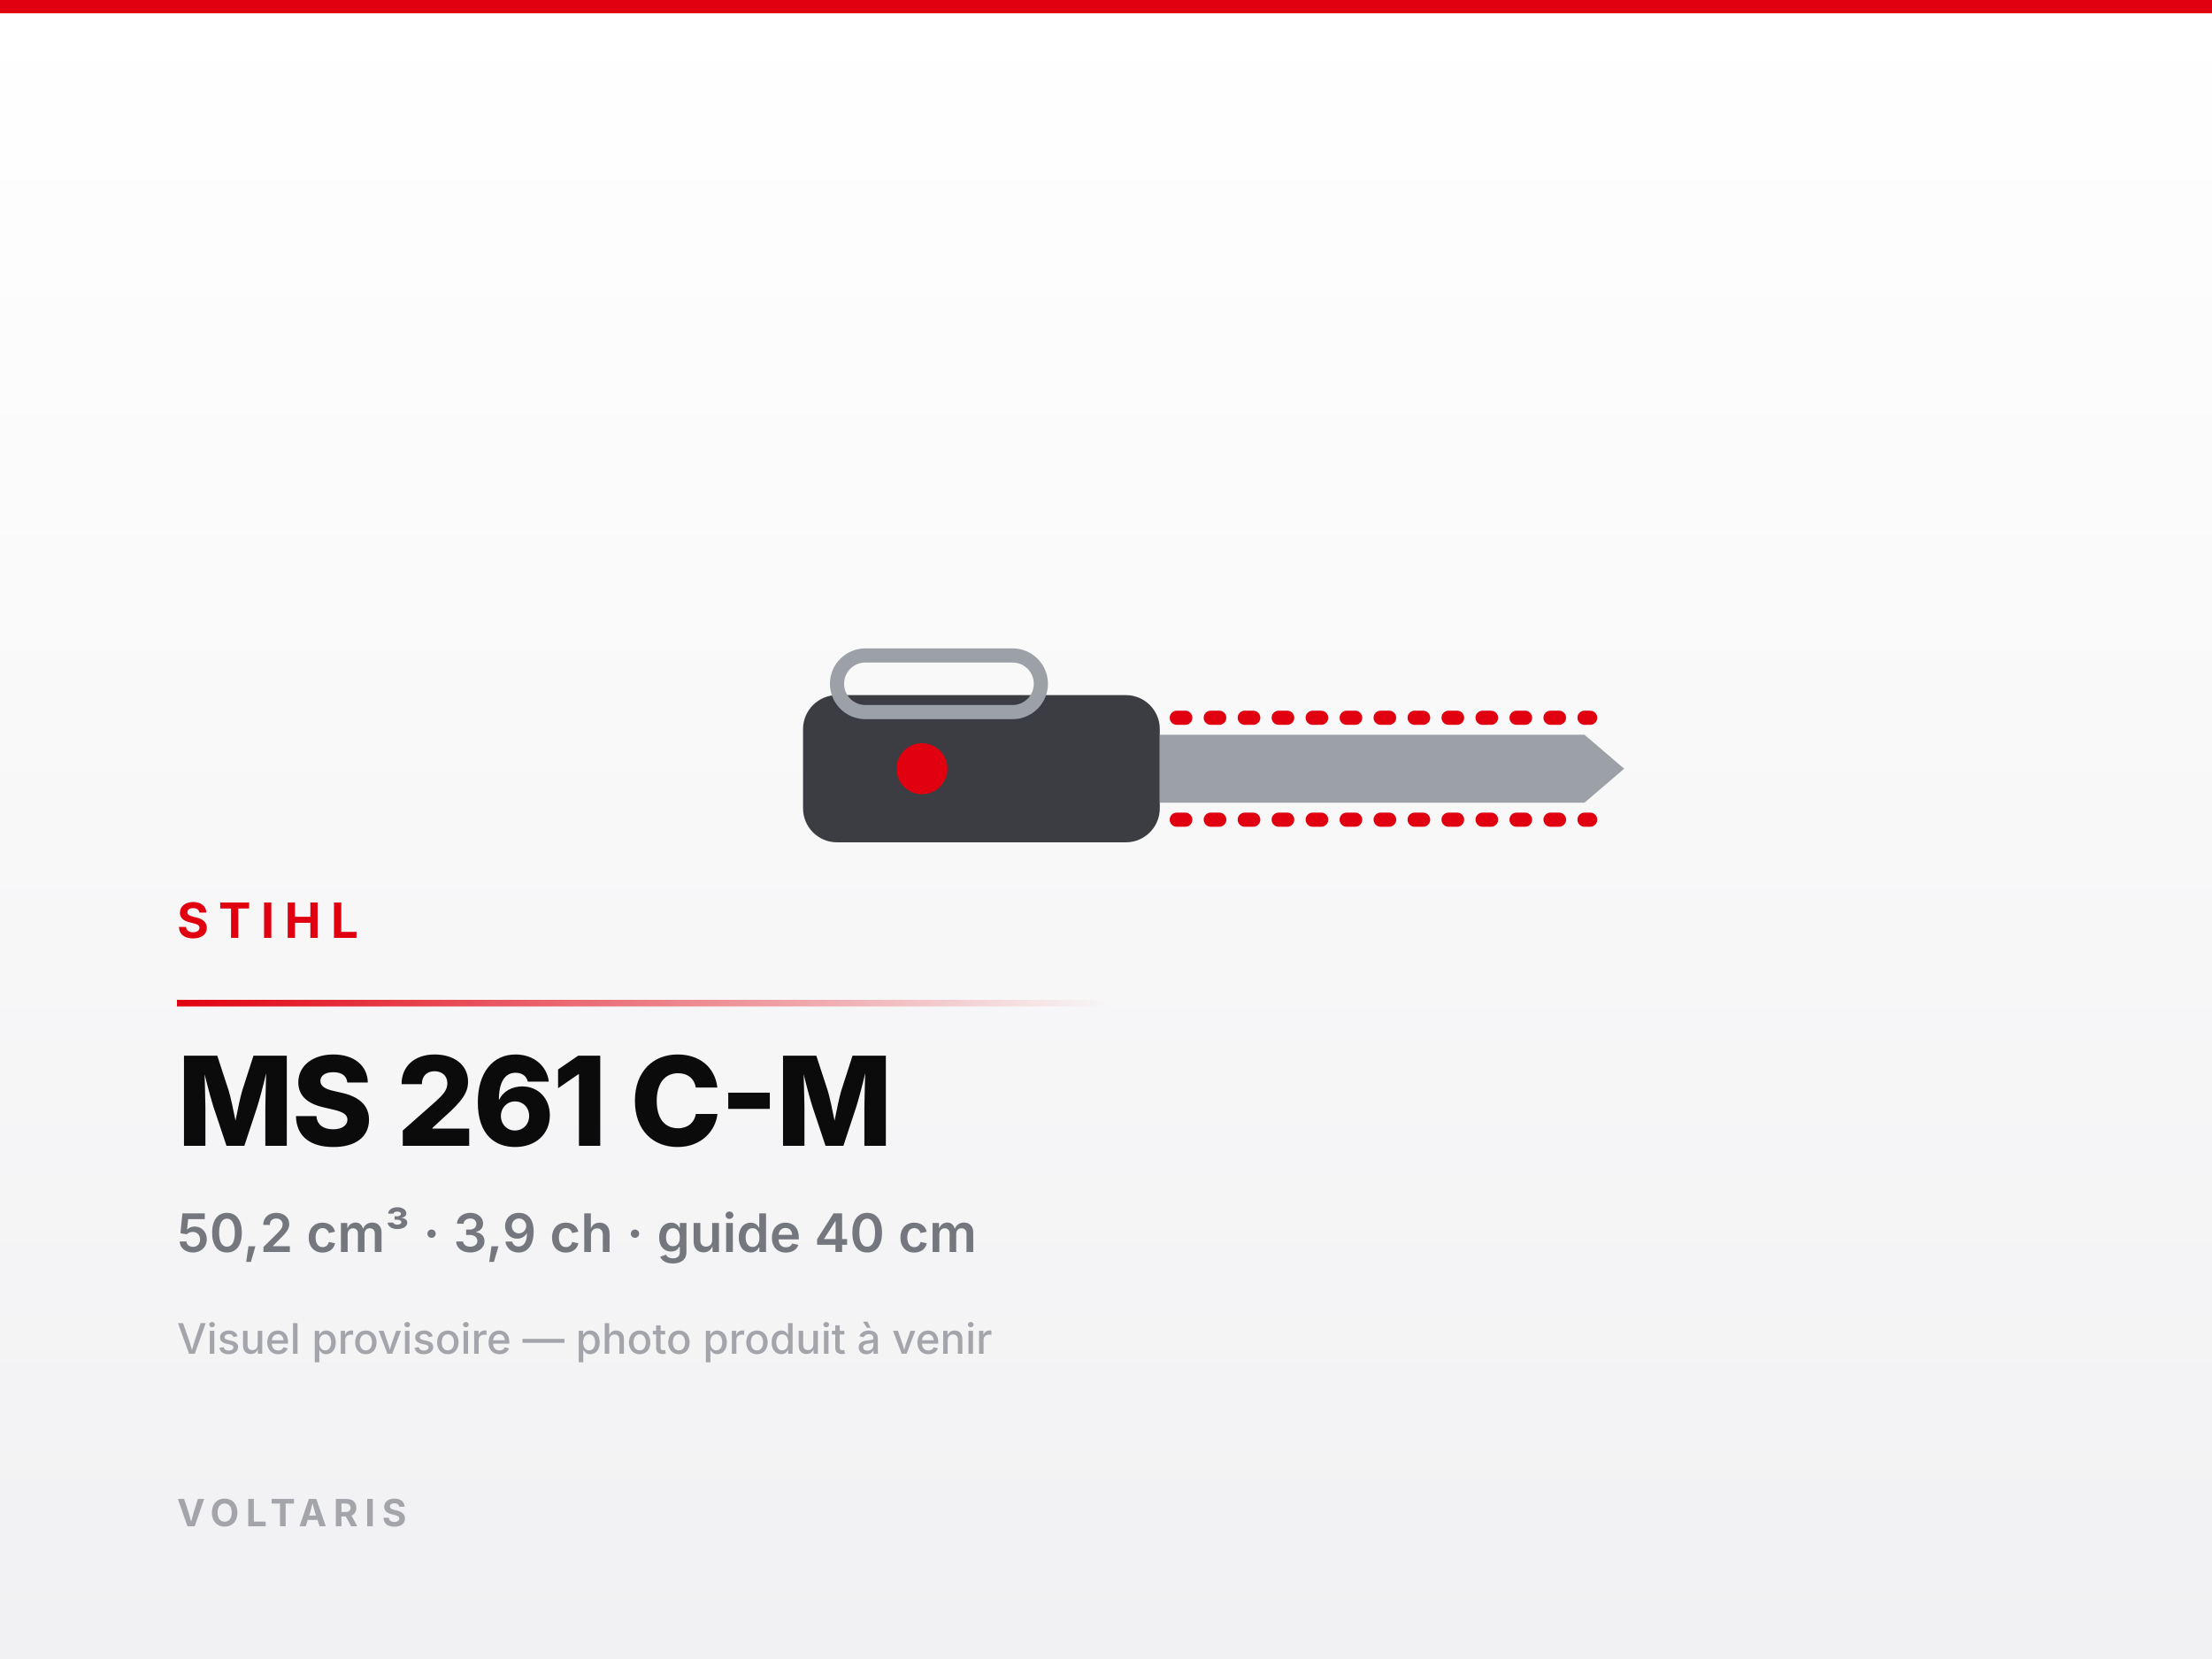
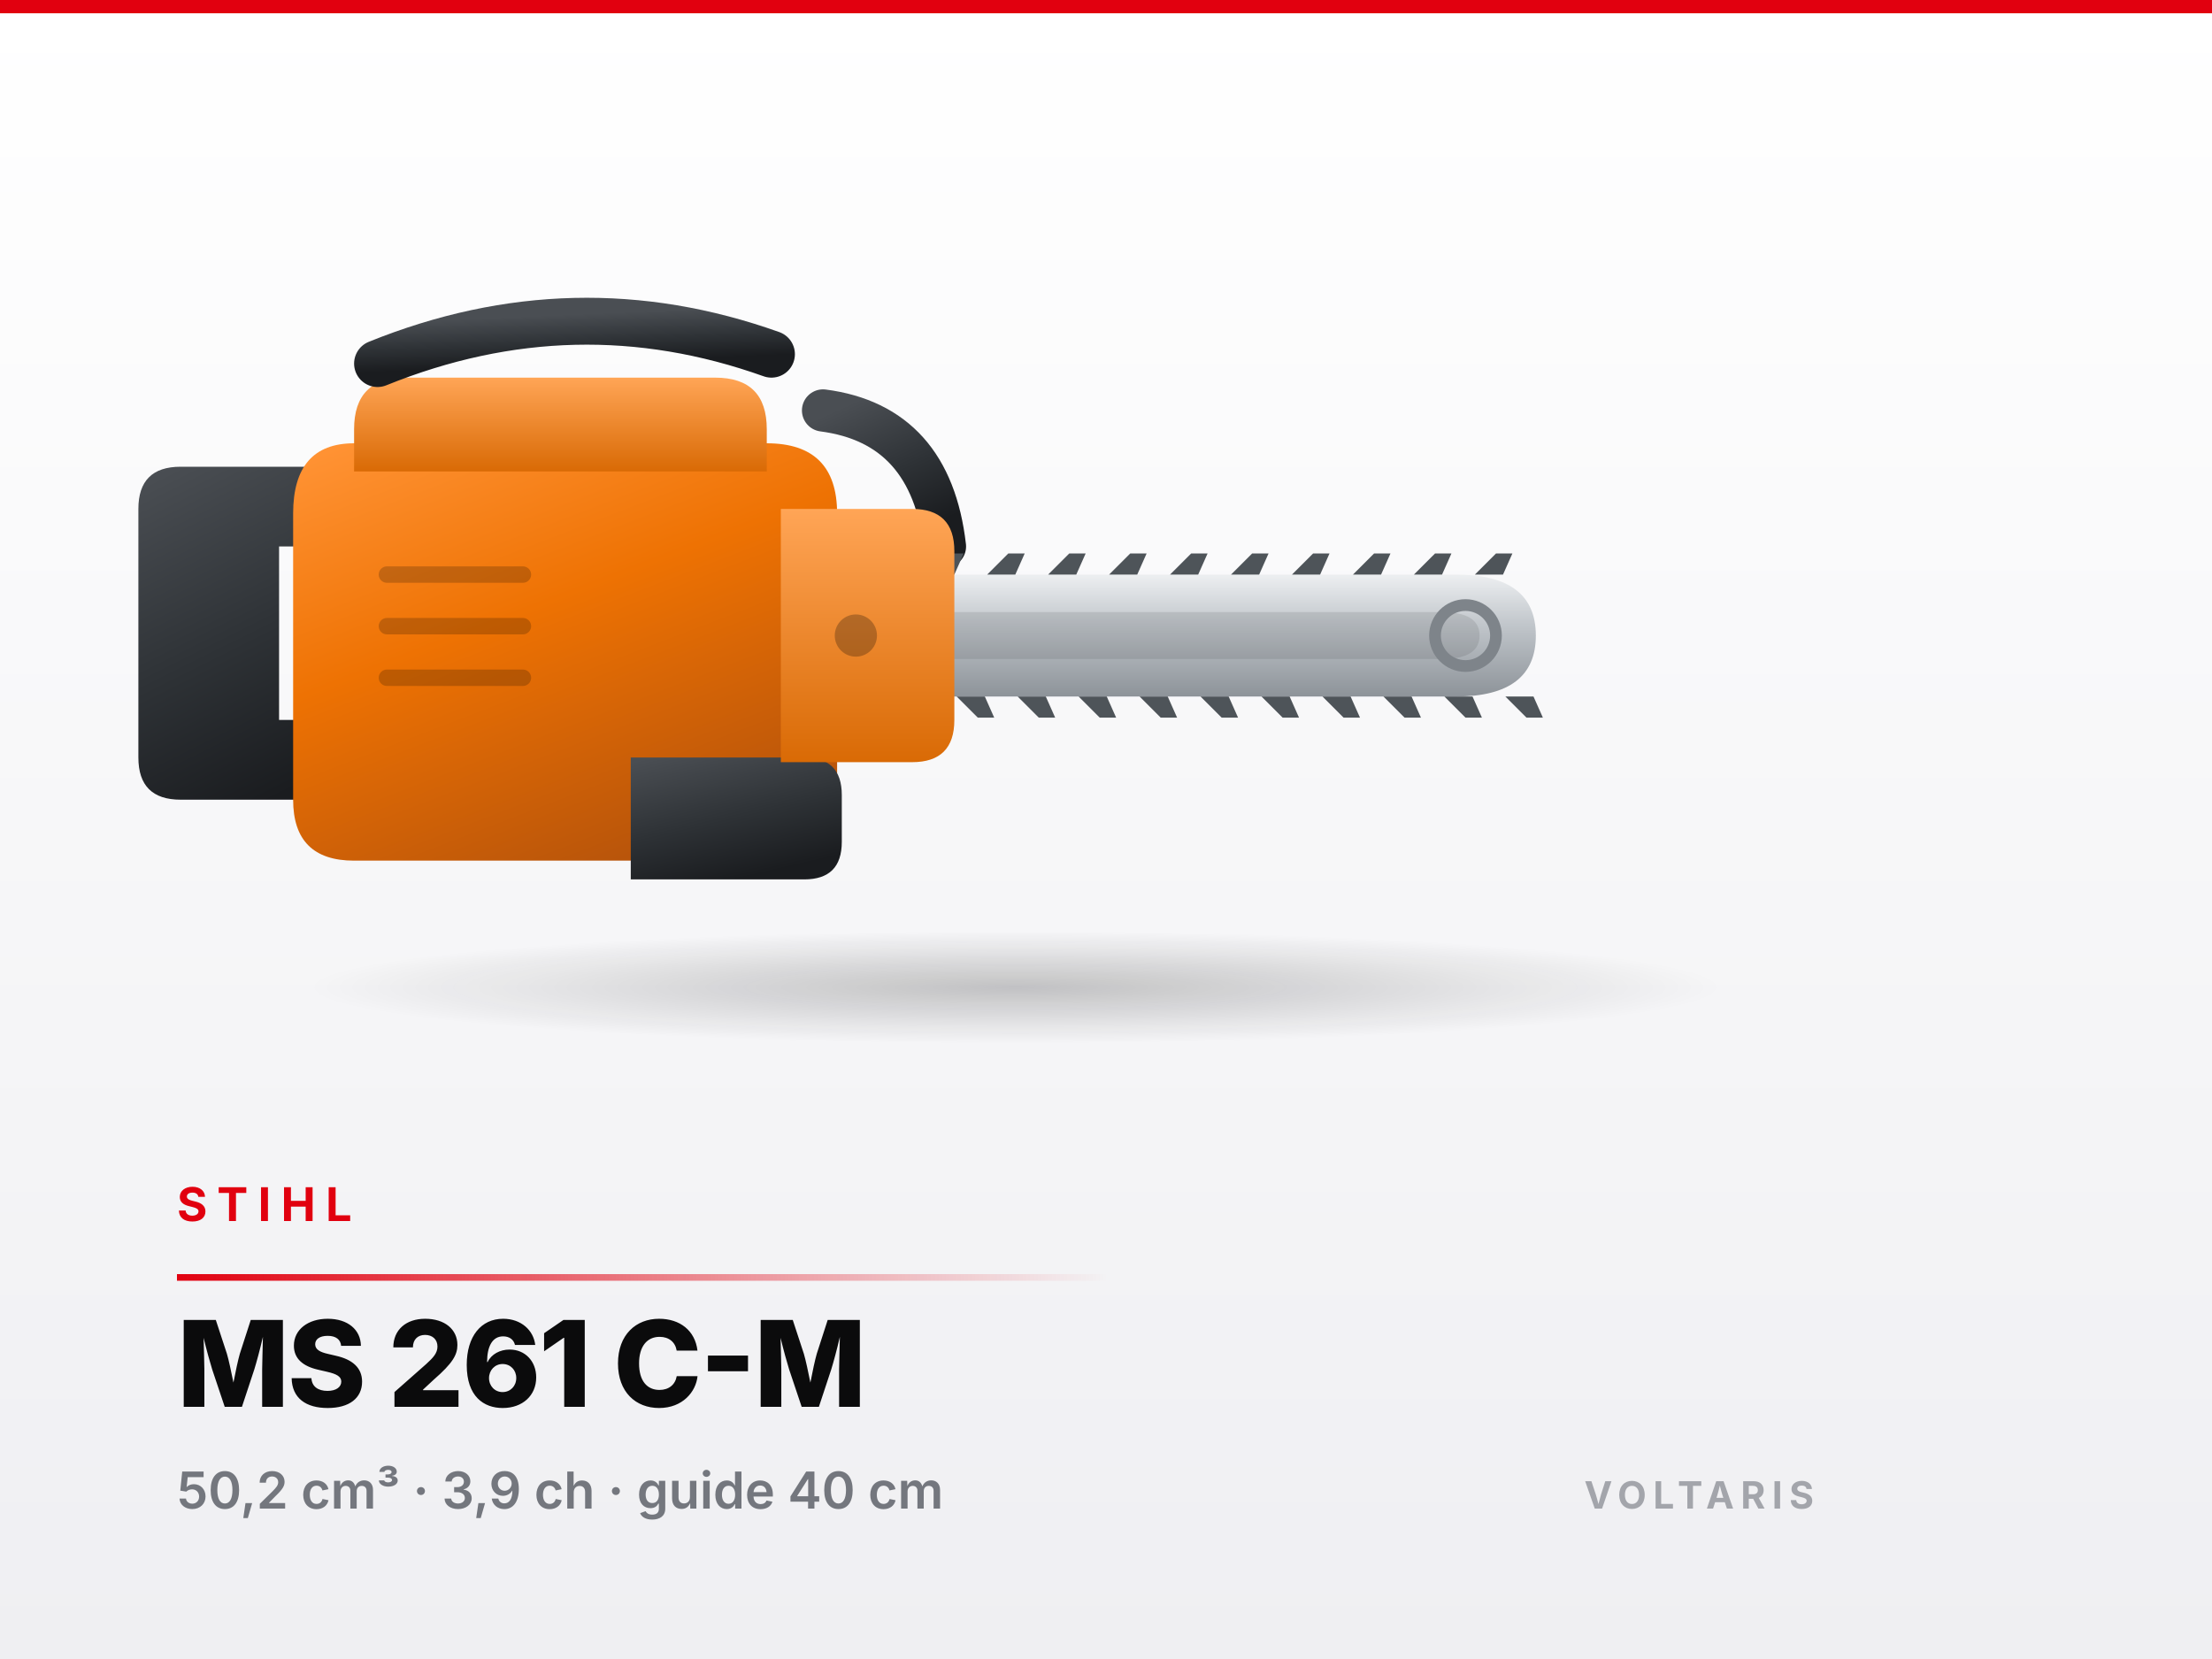
<svg xmlns="http://www.w3.org/2000/svg" viewBox="0 0 1000 750" width="1000" height="750" role="img" aria-label="STIHL MS 261 C-M — 50,2 cm³ · 3,9 ch · guide 40 cm">
  <defs>
    <linearGradient id="bg" x1="0" y1="0" x2="0" y2="1">
      <stop offset="0%" stop-color="#FFFFFF" />
-       <stop offset="100%" stop-color="#F1F1F3" />
+       <stop offset="100%" stop-color="#EFEFF2" />
    </linearGradient>
    <linearGradient id="rule" x1="0" y1="0" x2="1" y2="0">
      <stop offset="0%" stop-color="#E1000F" />
      <stop offset="100%" stop-color="#E1000F" stop-opacity="0" />
    </linearGradient>
+     <linearGradient id="org" x1="0.1" y1="0" x2="0.6" y2="1">
+       <stop offset="0%" stop-color="#FF9233" />
+       <stop offset="45%" stop-color="#EE7203" />
+       <stop offset="100%" stop-color="#B9550A" />
+     </linearGradient>
+     <linearGradient id="orgSoft" x1="0" y1="0" x2="0" y2="1">
+       <stop offset="0%" stop-color="#FFA556" />
+       <stop offset="100%" stop-color="#D96A05" />
+     </linearGradient>
+     <linearGradient id="pale" x1="0.1" y1="0" x2="0.5" y2="1">
+       <stop offset="0%" stop-color="#FDFDFD" />
+       <stop offset="50%" stop-color="#DFE2E5" />
+       <stop offset="100%" stop-color="#AFB4B9" />
+     </linearGradient>
+     <linearGradient id="dark" x1="0.1" y1="0" x2="0.5" y2="1">
+       <stop offset="0%" stop-color="#4A4E53" />
+       <stop offset="55%" stop-color="#2E3236" />
+       <stop offset="100%" stop-color="#1A1C1F" />
+     </linearGradient>
+     <linearGradient id="steel" x1="0" y1="0" x2="0" y2="1">
+       <stop offset="0%" stop-color="#EDEFF1" />
+       <stop offset="40%" stop-color="#C2C7CC" />
+       <stop offset="100%" stop-color="#8D9399" />
+     </linearGradient>
+     <linearGradient id="stone" x1="0" y1="0" x2="0.3" y2="1">
+       <stop offset="0%" stop-color="#D8D2C6" />
+       <stop offset="60%" stop-color="#B3AB9C" />
+       <stop offset="100%" stop-color="#8C8576" />
+     </linearGradient>
+     <radialGradient id="shade" cx="0.5" cy="0.5" r="0.5">
+       <stop offset="0%" stop-color="#0B0B0C" stop-opacity="0.22" />
+       <stop offset="100%" stop-color="#0B0B0C" stop-opacity="0" />
+     </radialGradient>
  </defs>
  <rect width="1000" height="750" fill="url(#bg)" />
  <rect x="0" y="0" width="1000" height="6" fill="#E1000F" />
-   <g transform="translate(340 240) scale(1.28)">
-     <rect x="18" y="58" width="126" height="52" rx="12" fill="#3B3D42" />
-     <rect x="30" y="44" width="72" height="20" rx="10" fill="none" stroke="#9CA0A7" stroke-width="5" />
-     <path d="M144 72 h150 l14 12 -14 12 H144 z" fill="#9CA0A7" />
-     <path d="M150 66 h146 M150 102 h146" stroke="#E1000F" stroke-width="5" stroke-linecap="round" stroke-dasharray="3 9" />
-     <circle cx="60" cy="84" r="9" fill="#E1000F" />
+   <g transform="translate(35 52) scale(1.06)">
+     <ellipse cx="400" cy="372" rx="300" ry="24" fill="url(#shade)" />
+     <path d="M44 150 h96 v34 H86 v74 h54 v34 H44 q-18 0 -18 -18 V168 q0 -18 18 -18 z" fill="url(#dark)" />
+     <path d="M118 140 h176 q30 0 30 30 v122 q0 26 -26 26 H118 q-26 0 -26 -26 V170 q0 -30 26 -30 z" fill="url(#org)" />
+     <path d="M140 112 h132 q22 0 22 22 v18 H118 v-18 q0 -22 22 -22 z" fill="url(#orgSoft)" />
+     <path d="M128 106 q84 -34 168 -4" fill="none" stroke="url(#dark)" stroke-width="20" stroke-linecap="round" />
+     <path d="M132 196 h58 M132 218 h58 M132 240 h58" stroke="#00000033" stroke-width="7" stroke-linecap="round" />
+     <path d="M236 274 h74 q16 0 16 16 v20 q0 16 -16 16 h-74 z" fill="url(#dark)" />
+     <path d="M318 126 q46 6 52 58" fill="none" stroke="url(#dark)" stroke-width="18" stroke-linecap="round" />
+     <path d="M352 196 H588 q34 0 34 26 t-34 26 H352 z" fill="url(#steel)" />
+     <path d="M366 212 H582 q16 0 16 10 t-16 10 H366 z" fill="#00000018" />
+     <circle cx="592" cy="222" r="13" fill="none" stroke="#7E848A" stroke-width="5" />
+     <path d="M362 196 l9 -9 h7 l-4 9 z" fill="#4E5459" />
+     <path d="M375 248 l9 9 h7 l-4 -9 z" fill="#4E5459" />
+     <path d="M388 196 l9 -9 h7 l-4 9 z" fill="#4E5459" />
+     <path d="M401 248 l9 9 h7 l-4 -9 z" fill="#4E5459" />
+     <path d="M414 196 l9 -9 h7 l-4 9 z" fill="#4E5459" />
+     <path d="M427 248 l9 9 h7 l-4 -9 z" fill="#4E5459" />
+     <path d="M440 196 l9 -9 h7 l-4 9 z" fill="#4E5459" />
+     <path d="M453 248 l9 9 h7 l-4 -9 z" fill="#4E5459" />
+     <path d="M466 196 l9 -9 h7 l-4 9 z" fill="#4E5459" />
+     <path d="M479 248 l9 9 h7 l-4 -9 z" fill="#4E5459" />
+     <path d="M492 196 l9 -9 h7 l-4 9 z" fill="#4E5459" />
+     <path d="M505 248 l9 9 h7 l-4 -9 z" fill="#4E5459" />
+     <path d="M518 196 l9 -9 h7 l-4 9 z" fill="#4E5459" />
+     <path d="M531 248 l9 9 h7 l-4 -9 z" fill="#4E5459" />
+     <path d="M544 196 l9 -9 h7 l-4 9 z" fill="#4E5459" />
+     <path d="M557 248 l9 9 h7 l-4 -9 z" fill="#4E5459" />
+     <path d="M570 196 l9 -9 h7 l-4 9 z" fill="#4E5459" />
+     <path d="M583 248 l9 9 h7 l-4 -9 z" fill="#4E5459" />
+     <path d="M596 196 l9 -9 h7 l-4 9 z" fill="#4E5459" />
+     <path d="M609 248 l9 9 h7 l-4 -9 z" fill="#4E5459" />
+     <path d="M300 168 h56 q18 0 18 18 v72 q0 18 -18 18 h-56 z" fill="url(#orgSoft)" />
+     <circle cx="332" cy="222" r="9" fill="#00000040" />
  </g>
-   <rect x="80" y="452" width="420" height="3" fill="url(#rule)" />
-   <text x="80" y="424" font-family="Inter, Roboto, Helvetica, Arial, sans-serif" font-size="22" font-weight="700" letter-spacing="4.5" fill="#E1000F">STIHL</text>
-   <text x="80" y="518" font-family="Inter, Roboto, Helvetica, Arial, sans-serif" font-size="56" font-weight="800" letter-spacing="-1" fill="#0B0B0C">MS 261 C-M</text>
-   <text x="80" y="566" font-family="Inter, Roboto, Helvetica, Arial, sans-serif" font-size="24" font-weight="600" fill="#74777E">50,2 cm³ · 3,9 ch · guide 40 cm</text>
-   <text x="80" y="612" font-family="Inter, Roboto, Helvetica, Arial, sans-serif" font-size="19" font-weight="500" fill="#A3A5AB">Visuel provisoire — photo produit à venir</text>
-   <text x="80" y="690" font-family="Inter, Roboto, Helvetica, Arial, sans-serif" font-size="17" font-weight="700" letter-spacing="3" fill="#A3A5AB">VOLTARIS</text>
+   <rect x="80" y="576" width="420" height="3" fill="url(#rule)" />
+   <text x="80" y="552" font-family="Inter, Roboto, Helvetica, Arial, sans-serif" font-size="21" font-weight="700" letter-spacing="4.5" fill="#E1000F">STIHL</text>
+   <text x="80" y="636" font-family="Inter, Roboto, Helvetica, Arial, sans-serif" font-size="54" font-weight="800" letter-spacing="-1" fill="#0B0B0C">MS 261 C-M</text>
+   <text x="80" y="682" font-family="Inter, Roboto, Helvetica, Arial, sans-serif" font-size="23" font-weight="600" fill="#74777E">50,2 cm³ · 3,9 ch · guide 40 cm</text>
+   <text x="820" y="682" text-anchor="end" font-family="Inter, Roboto, Helvetica, Arial, sans-serif" font-size="17" font-weight="700" letter-spacing="3" fill="#A3A5AB">VOLTARIS</text>
</svg>
